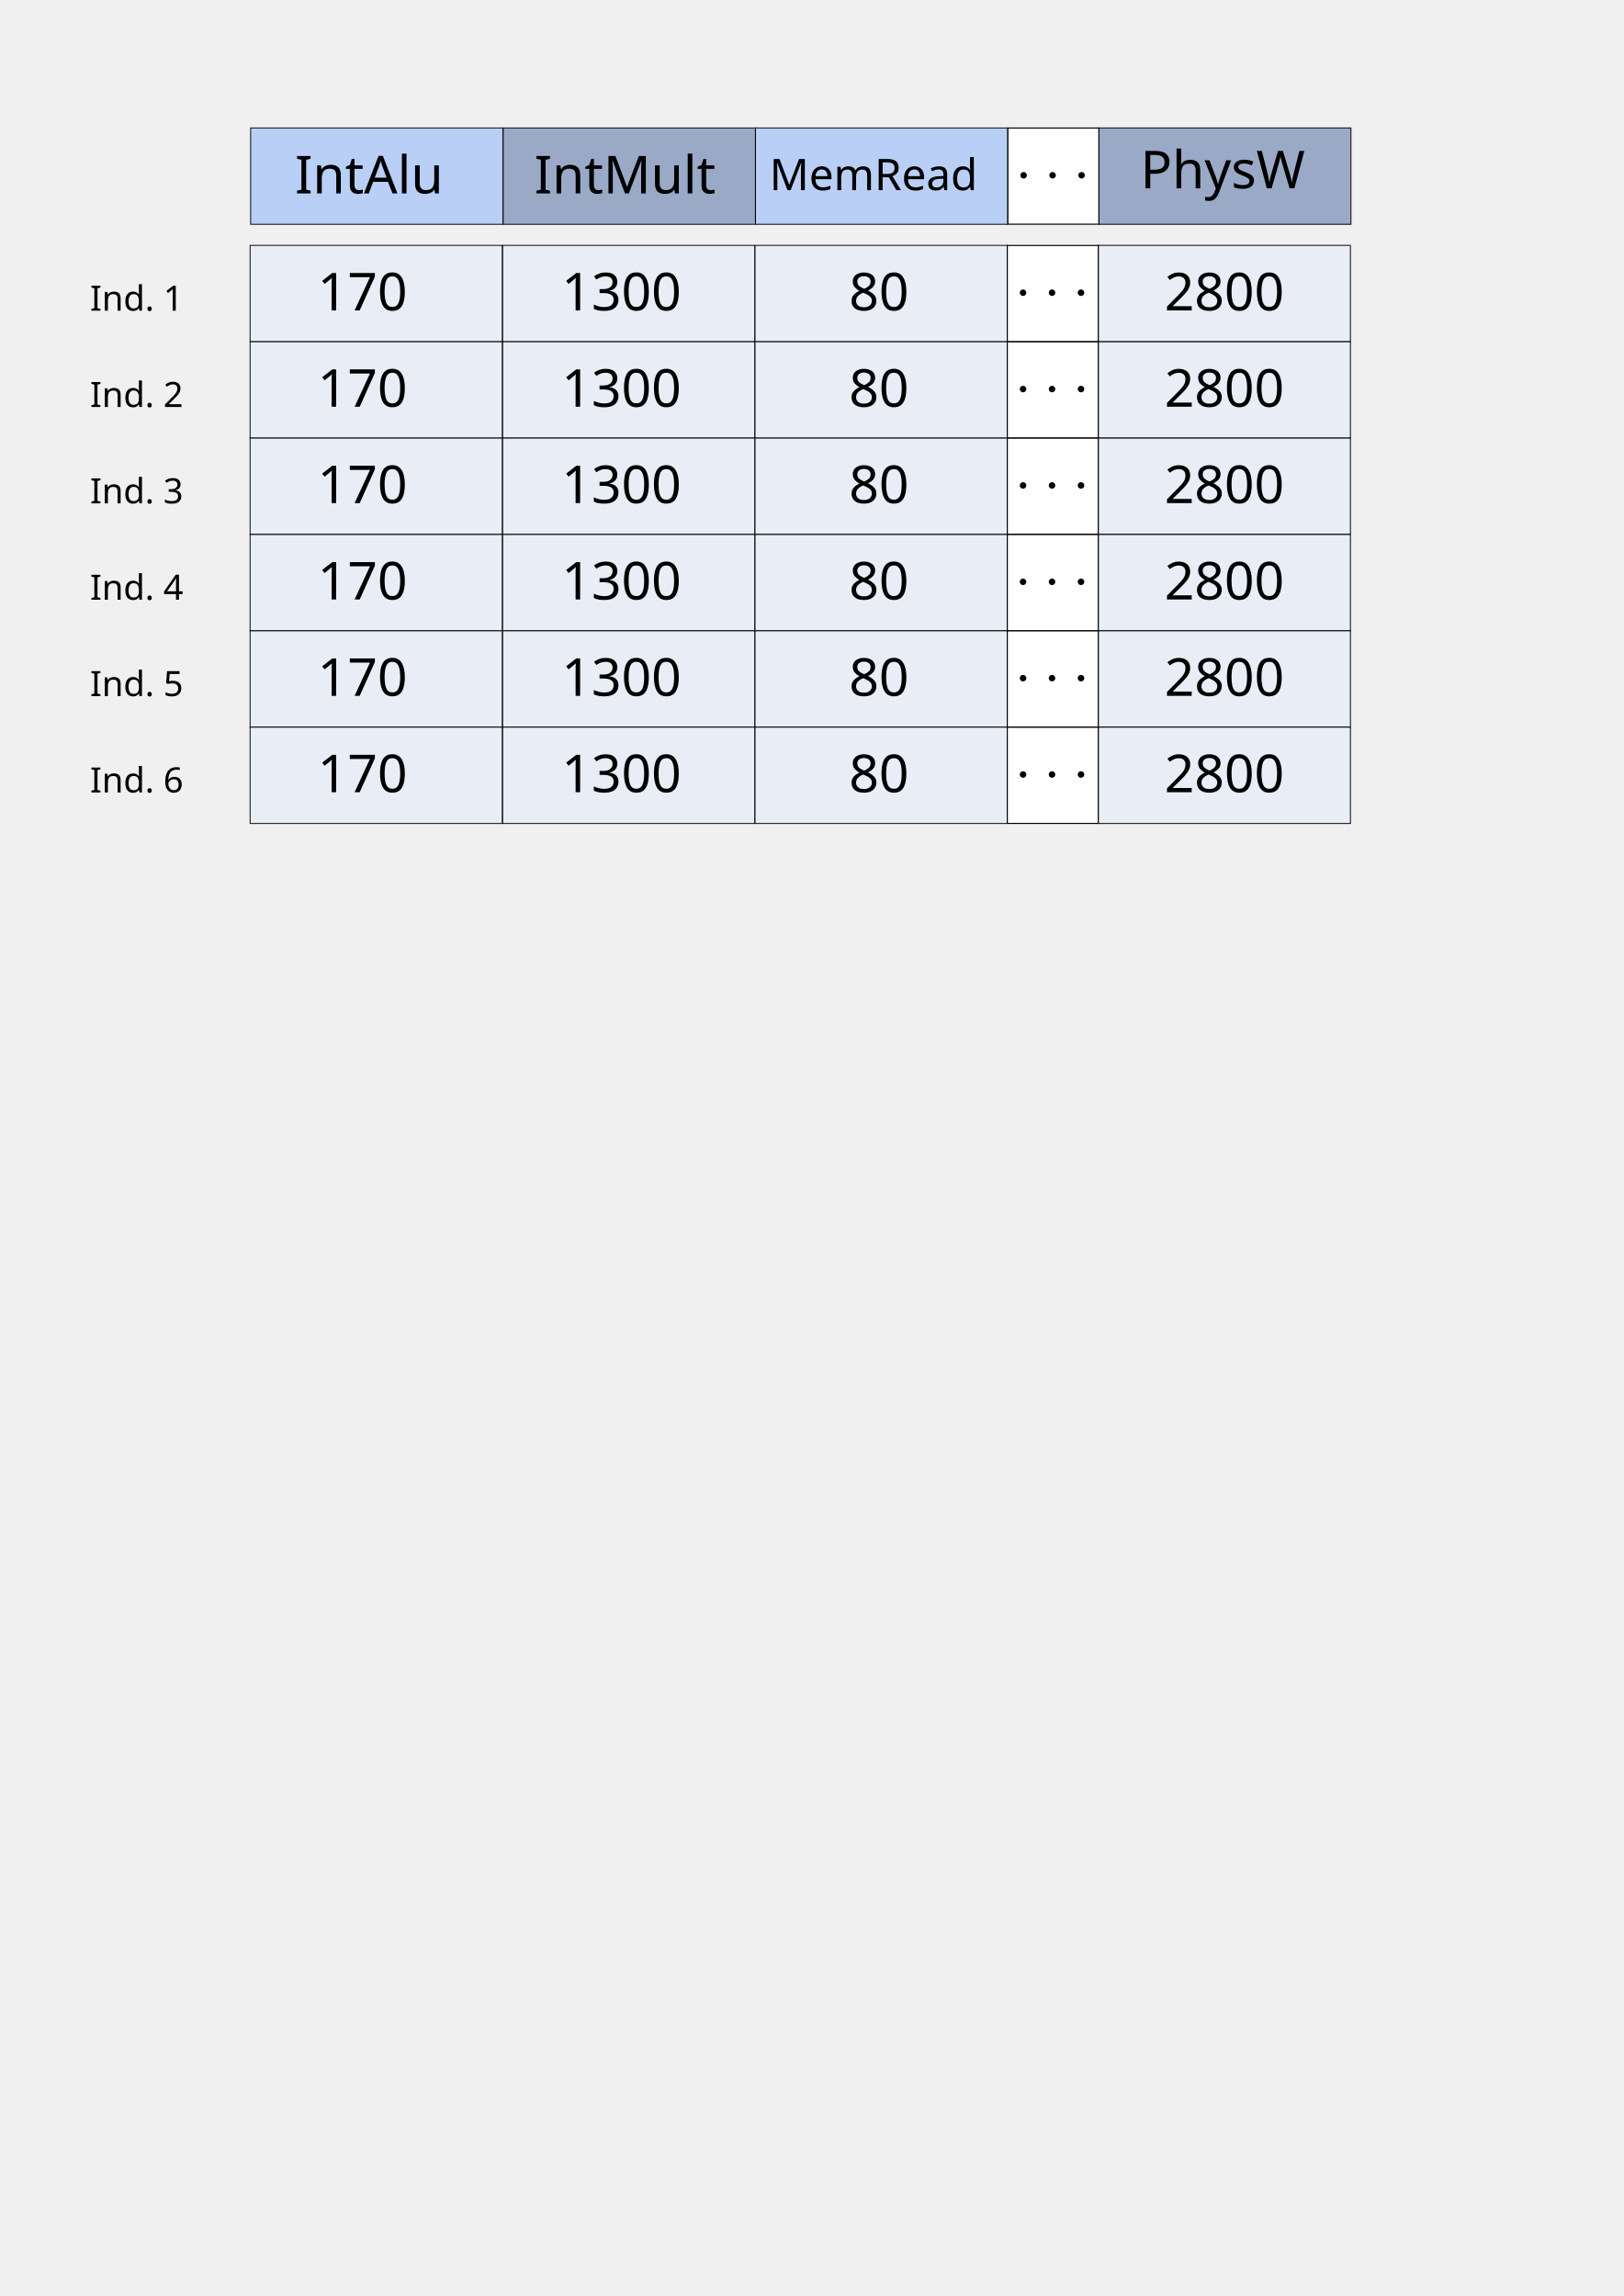
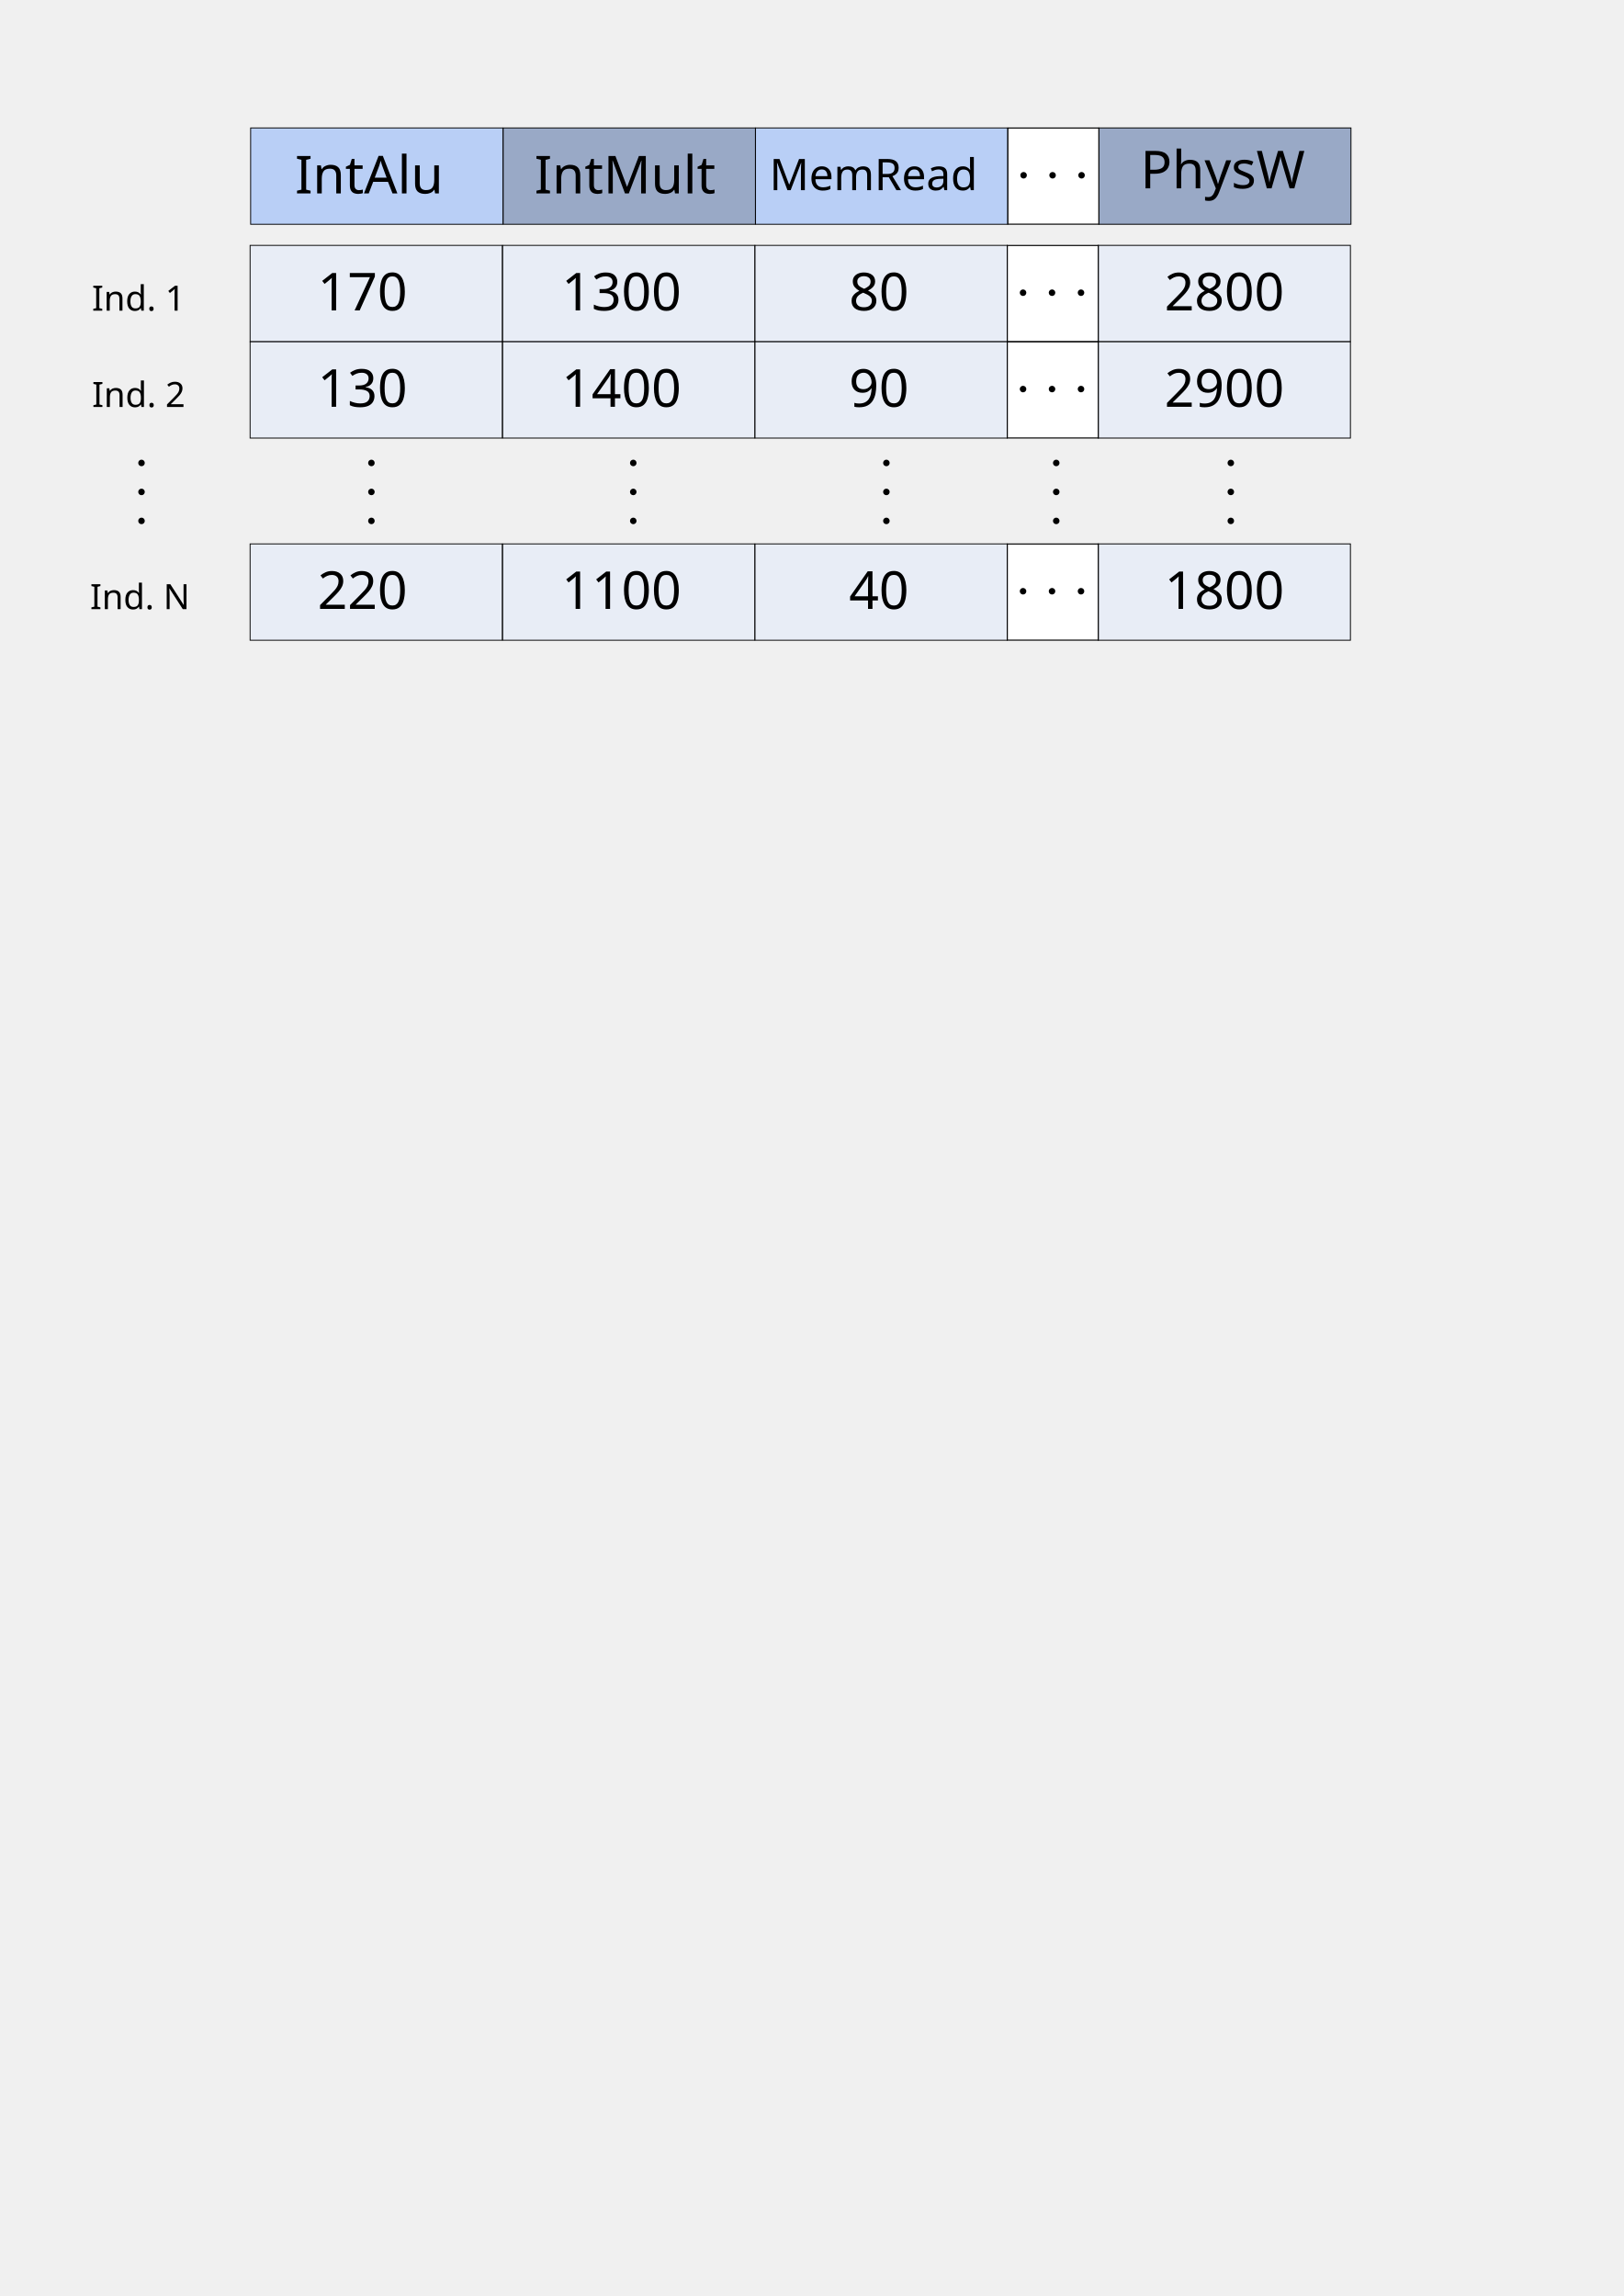
<svg xmlns="http://www.w3.org/2000/svg" width="744.094" height="1052.362" id="svg2" version="1.1">
  <defs id="defs4" />
  <g id="layer1">
    <g id="g4508">
      <rect y="112.461" x="114.611" height="44.159" width="115.587" id="rect3755-2" style="fill:#e6ecf7;fill-opacity:0.816;fill-rule:evenodd;stroke:#000000;stroke-width:0.4;stroke-linecap:butt;stroke-linejoin:miter;stroke-miterlimit:4;stroke-opacity:1;stroke-dasharray:none" />
      <text id="text3759-6" y="142.267" x="145.518" style="font-size:24px;font-style:normal;font-weight:normal;line-height:125%;letter-spacing:0px;word-spacing:0px;fill:#000000;fill-opacity:1;stroke:none;font-family:Sans" xml:space="preserve">
        <tspan y="142.267" x="145.518" id="tspan3761-8">170</tspan>
      </text>
      <rect y="112.46" x="230.34" height="44.159" width="115.587" id="rect3755-3-8" style="fill:#e6ecf7;fill-opacity:0.816;fill-rule:evenodd;stroke:#000000;stroke-width:0.4;stroke-linecap:butt;stroke-linejoin:miter;stroke-miterlimit:4;stroke-opacity:1;stroke-dasharray:none" />
      <text id="text3759-1-1" y="142.267" x="257.336" style="font-size:24px;font-style:normal;font-weight:normal;line-height:125%;letter-spacing:0px;word-spacing:0px;fill:#000000;fill-opacity:1;stroke:none;font-family:Sans" xml:space="preserve">
        <tspan y="142.267" x="257.336" id="tspan3761-3-3">1300</tspan>
      </text>
      <rect y="112.462" x="345.993" height="44.159" width="115.587" id="rect3755-0-2" style="fill:#e6ecf7;fill-opacity:0.816;fill-rule:evenodd;stroke:#000000;stroke-width:0.4;stroke-linecap:butt;stroke-linejoin:miter;stroke-miterlimit:4;stroke-opacity:1;stroke-dasharray:none" />
      <text id="text3759-10-6" y="142.267" x="389.08" style="font-size:24px;font-style:normal;font-weight:normal;line-height:125%;letter-spacing:0px;word-spacing:0px;fill:#000000;fill-opacity:1;stroke:none;font-family:Sans" xml:space="preserve">
        <tspan style="font-size:24px" y="142.267" x="389.08" id="tspan3761-2-7">80</tspan>
      </text>
      <rect y="112.458" x="503.271" height="44.159" width="115.587" id="rect3755-3-9-3" style="fill:#e6ecf7;fill-opacity:0.816;fill-rule:evenodd;stroke:#000000;stroke-width:0.413px;stroke-linecap:butt;stroke-linejoin:miter;stroke-opacity:1" />
      <text id="text3759-1-3-8" y="142.267" x="533.64" style="font-size:24px;font-style:normal;font-weight:normal;line-height:125%;letter-spacing:0px;word-spacing:0px;fill:#000000;fill-opacity:1;stroke:none;font-family:Sans" xml:space="preserve">
        <tspan y="142.267" x="533.64" id="tspan3761-3-0-4">2800</tspan>
      </text>
      <rect y="112.508" x="461.625" height="44.068" width="41.693" id="rect3826-9" style="fill:#ffffff;fill-rule:evenodd;stroke:#000000;stroke-width:0.492;stroke-linecap:butt;stroke-linejoin:miter;stroke-miterlimit:4;stroke-opacity:1;stroke-dasharray:none" />
      <path transform="translate(150.3327,-45.45115)" d="m 320,179.612 a 1.5,1.5 0 1 1 -3,0 1.5,1.5 0 1 1 3,0 z" id="path3834-36" style="fill:#000000;stroke-width:0.4;stroke-miterlimit:4;stroke-dasharray:none" />
      <path d="m 320,179.612 a 1.5,1.5 0 1 1 -3,0 1.5,1.5 0 1 1 3,0 z" id="path3834-9-9" style="fill:#000000;stroke-width:0.4;stroke-miterlimit:4;stroke-dasharray:none" transform="translate(163.614,-45.45115)" />
      <path d="m 320,179.612 a 1.5,1.5 0 1 1 -3,0 1.5,1.5 0 1 1 3,0 z" id="path3834-3-3" style="fill:#000000;stroke-width:0.4;stroke-miterlimit:4;stroke-dasharray:none" transform="translate(176.8952,-45.45115)" />
    </g>
    <g id="g4018" transform="translate(-0.2900314,0)">
      <rect y="58.634" x="115.151" height="44.159" width="115.587" id="rect3755" style="fill:#adc7f7;fill-opacity:0.816;fill-rule:evenodd;stroke:#000000;stroke-width:0.4;stroke-linecap:butt;stroke-linejoin:miter;stroke-miterlimit:4;stroke-opacity:1;stroke-dasharray:none" />
      <text id="text3759" y="88.643" x="135.452" style="font-size:24px;font-style:normal;font-weight:normal;line-height:125%;letter-spacing:0px;word-spacing:0px;fill:#000000;fill-opacity:1;stroke:none;font-family:Sans" xml:space="preserve">
        <tspan y="88.643" x="135.452" id="tspan3761">IntAlu</tspan>
      </text>
      <rect y="58.633" x="230.881" height="44.159" width="115.587" id="rect3755-3" style="fill:#8699bd;fill-opacity:0.816;fill-rule:evenodd;stroke:#000000;stroke-width:0.4;stroke-linecap:butt;stroke-linejoin:miter;stroke-miterlimit:4;stroke-opacity:1;stroke-dasharray:none" />
      <text id="text3759-1" y="88.643" x="245.17" style="font-size:24px;font-style:normal;font-weight:normal;line-height:125%;letter-spacing:0px;word-spacing:0px;fill:#000000;fill-opacity:1;stroke:none;font-family:Sans" xml:space="preserve">
        <tspan y="88.643" x="245.17" id="tspan3761-3">IntMult</tspan>
      </text>
      <rect y="58.634" x="346.534" height="44.159" width="115.587" id="rect3755-0" style="fill:#adc7f7;fill-opacity:0.816;fill-rule:evenodd;stroke:#000000;stroke-width:0.4;stroke-linecap:butt;stroke-linejoin:miter;stroke-miterlimit:4;stroke-opacity:1;stroke-dasharray:none" />
      <text id="text3759-10" y="87.152" x="352.914" style="font-size:24px;font-style:normal;font-weight:normal;line-height:125%;letter-spacing:0px;word-spacing:0px;fill:#000000;fill-opacity:1;stroke:none;font-family:Sans" xml:space="preserve">
        <tspan style="font-size:20px" y="87.152" x="352.914" id="tspan3761-2">MemRead</tspan>
      </text>
      <rect y="58.631" x="503.812" height="44.159" width="115.587" id="rect3755-3-9" style="fill:#8699bd;fill-opacity:0.816;fill-rule:evenodd;stroke:#000000;stroke-width:0.413px;stroke-linecap:butt;stroke-linejoin:miter;stroke-opacity:1" />
      <rect y="58.68" x="462.166" height="44.068" width="41.693" id="rect3826" style="fill:#ffffff;fill-rule:evenodd;stroke:#000000;stroke-width:0.492;stroke-linecap:butt;stroke-linejoin:miter;stroke-miterlimit:4;stroke-opacity:1;stroke-dasharray:none" />
      <path transform="translate(150.8736,-99.27878)" d="m 320,179.612 c 0,0.828 -0.672,1.5 -1.5,1.5 -0.828,0 -1.5,-0.672 -1.5,-1.5 0,-0.828 0.672,-1.5 1.5,-1.5 0.828,0 1.5,0.672 1.5,1.5 z" id="path3834" style="fill:#000000;stroke-width:0.4;stroke-miterlimit:4;stroke-dasharray:none" />
      <path d="m 320,179.612 c 0,0.828 -0.672,1.5 -1.5,1.5 -0.828,0 -1.5,-0.672 -1.5,-1.5 0,-0.828 0.672,-1.5 1.5,-1.5 0.828,0 1.5,0.672 1.5,1.5 z" id="path3834-9" style="fill:#000000;stroke-width:0.4;stroke-miterlimit:4;stroke-dasharray:none" transform="translate(164.1549,-99.27878)" />
      <path d="m 320,179.612 c 0,0.828 -0.672,1.5 -1.5,1.5 -0.828,0 -1.5,-0.672 -1.5,-1.5 0,-0.828 0.672,-1.5 1.5,-1.5 0.828,0 1.5,0.672 1.5,1.5 z" id="path3834-3" style="fill:#000000;stroke-width:0.4;stroke-miterlimit:4;stroke-dasharray:none" transform="translate(177.4361,-99.27878)" />
      <text id="text3759-1-9" y="86.317" x="522.918" style="font-size:24px;font-style:normal;font-weight:normal;line-height:125%;letter-spacing:0px;word-spacing:0px;fill:#000000;fill-opacity:1;stroke:none;font-family:Sans" xml:space="preserve">
        <tspan y="86.317" x="522.918" id="tspan3761-3-2">PhysW</tspan>
      </text>
    </g>
-     <g transform="translate(-0.2508551,44.16863)" id="g4058-1">
-       <rect y="112.461" x="114.861" height="44.159" width="115.587" id="rect3755-2-2" style="fill:#e6ecf7;fill-opacity:0.816;fill-rule:evenodd;stroke:#000000;stroke-width:0.4;stroke-linecap:butt;stroke-linejoin:miter;stroke-miterlimit:4;stroke-opacity:1;stroke-dasharray:none" />
-       <text id="text3759-6-2" y="142.267" x="145.769" style="font-size:24px;font-style:normal;font-weight:normal;line-height:125%;letter-spacing:0px;word-spacing:0px;fill:#000000;fill-opacity:1;stroke:none;font-family:Sans" xml:space="preserve">
-         <tspan y="142.267" x="145.769" id="tspan3761-8-4">170</tspan>
+     <g id="g3166">
+       <rect y="156.63" x="114.611" height="44.159" width="115.587" id="rect3755-2-2" style="fill:#e6ecf7;fill-opacity:0.816;fill-rule:evenodd;stroke:#000000;stroke-width:0.4;stroke-linecap:butt;stroke-linejoin:miter;stroke-miterlimit:4;stroke-opacity:1;stroke-dasharray:none" />
+       <text id="text3759-6-2" y="186.436" x="145.518" style="font-size:24px;font-style:normal;font-weight:normal;line-height:125%;letter-spacing:0px;word-spacing:0px;fill:#000000;fill-opacity:1;stroke:none;font-family:Sans" xml:space="preserve">
+         <tspan y="186.436" x="145.518" id="tspan3761-8-4">130</tspan>
      </text>
-       <rect y="112.46" x="230.591" height="44.159" width="115.587" id="rect3755-3-8-1" style="fill:#e6ecf7;fill-opacity:0.816;fill-rule:evenodd;stroke:#000000;stroke-width:0.4;stroke-linecap:butt;stroke-linejoin:miter;stroke-miterlimit:4;stroke-opacity:1;stroke-dasharray:none" />
-       <text id="text3759-1-1-6" y="142.267" x="257.587" style="font-size:24px;font-style:normal;font-weight:normal;line-height:125%;letter-spacing:0px;word-spacing:0px;fill:#000000;fill-opacity:1;stroke:none;font-family:Sans" xml:space="preserve">
-         <tspan y="142.267" x="257.587" id="tspan3761-3-3-5">1300</tspan>
+       <rect y="156.629" x="230.34" height="44.159" width="115.587" id="rect3755-3-8-1" style="fill:#e6ecf7;fill-opacity:0.816;fill-rule:evenodd;stroke:#000000;stroke-width:0.4;stroke-linecap:butt;stroke-linejoin:miter;stroke-miterlimit:4;stroke-opacity:1;stroke-dasharray:none" />
+       <text id="text3759-1-1-6" y="186.436" x="257.336" style="font-size:24px;font-style:normal;font-weight:normal;line-height:125%;letter-spacing:0px;word-spacing:0px;fill:#000000;fill-opacity:1;stroke:none;font-family:Sans" xml:space="preserve">
+         <tspan y="186.436" x="257.336" id="tspan3761-3-3-5">1400</tspan>
      </text>
-       <rect y="112.462" x="346.244" height="44.159" width="115.587" id="rect3755-0-2-4" style="fill:#e6ecf7;fill-opacity:0.816;fill-rule:evenodd;stroke:#000000;stroke-width:0.4;stroke-linecap:butt;stroke-linejoin:miter;stroke-miterlimit:4;stroke-opacity:1;stroke-dasharray:none" />
-       <text id="text3759-10-6-1" y="142.267" x="389.331" style="font-size:24px;font-style:normal;font-weight:normal;line-height:125%;letter-spacing:0px;word-spacing:0px;fill:#000000;fill-opacity:1;stroke:none;font-family:Sans" xml:space="preserve">
-         <tspan style="font-size:24px" y="142.267" x="389.331" id="tspan3761-2-7-2">80</tspan>
+       <rect y="156.631" x="345.993" height="44.159" width="115.587" id="rect3755-0-2-4" style="fill:#e6ecf7;fill-opacity:0.816;fill-rule:evenodd;stroke:#000000;stroke-width:0.4;stroke-linecap:butt;stroke-linejoin:miter;stroke-miterlimit:4;stroke-opacity:1;stroke-dasharray:none" />
+       <text id="text3759-10-6-1" y="186.436" x="389.08" style="font-size:24px;font-style:normal;font-weight:normal;line-height:125%;letter-spacing:0px;word-spacing:0px;fill:#000000;fill-opacity:1;stroke:none;font-family:Sans" xml:space="preserve">
+         <tspan style="font-size:24px" y="186.436" x="389.08" id="tspan3761-2-7-2">90</tspan>
      </text>
-       <rect y="112.458" x="503.522" height="44.159" width="115.587" id="rect3755-3-9-3-5" style="fill:#e6ecf7;fill-opacity:0.816;fill-rule:evenodd;stroke:#000000;stroke-width:0.413px;stroke-linecap:butt;stroke-linejoin:miter;stroke-opacity:1" />
-       <text id="text3759-1-3-8-4" y="142.267" x="533.891" style="font-size:24px;font-style:normal;font-weight:normal;line-height:125%;letter-spacing:0px;word-spacing:0px;fill:#000000;fill-opacity:1;stroke:none;font-family:Sans" xml:space="preserve">
-         <tspan y="142.267" x="533.891" id="tspan3761-3-0-4-3">2800</tspan>
+       <rect y="156.627" x="503.271" height="44.159" width="115.587" id="rect3755-3-9-3-5" style="fill:#e6ecf7;fill-opacity:0.816;fill-rule:evenodd;stroke:#000000;stroke-width:0.413px;stroke-linecap:butt;stroke-linejoin:miter;stroke-opacity:1" />
+       <text id="text3759-1-3-8-4" y="186.436" x="533.64" style="font-size:24px;font-style:normal;font-weight:normal;line-height:125%;letter-spacing:0px;word-spacing:0px;fill:#000000;fill-opacity:1;stroke:none;font-family:Sans" xml:space="preserve">
+         <tspan y="186.436" x="533.64" id="tspan3761-3-0-4-3">2900</tspan>
      </text>
-       <rect y="112.508" x="461.876" height="44.068" width="41.693" id="rect3826-9-7" style="fill:#ffffff;fill-rule:evenodd;stroke:#000000;stroke-width:0.492;stroke-linecap:butt;stroke-linejoin:miter;stroke-miterlimit:4;stroke-opacity:1;stroke-dasharray:none" />
-       <path transform="translate(150.5836,-45.45115)" d="m 320,179.612 c 0,0.828 -0.672,1.5 -1.5,1.5 -0.828,0 -1.5,-0.672 -1.5,-1.5 0,-0.828 0.672,-1.5 1.5,-1.5 0.828,0 1.5,0.672 1.5,1.5 z" id="path3834-36-3" style="fill:#000000;stroke-width:0.4;stroke-miterlimit:4;stroke-dasharray:none" />
-       <path d="m 320,179.612 c 0,0.828 -0.672,1.5 -1.5,1.5 -0.828,0 -1.5,-0.672 -1.5,-1.5 0,-0.828 0.672,-1.5 1.5,-1.5 0.828,0 1.5,0.672 1.5,1.5 z" id="path3834-9-9-7" style="fill:#000000;stroke-width:0.4;stroke-miterlimit:4;stroke-dasharray:none" transform="translate(163.8648,-45.45115)" />
-       <path d="m 320,179.612 c 0,0.828 -0.672,1.5 -1.5,1.5 -0.828,0 -1.5,-0.672 -1.5,-1.5 0,-0.828 0.672,-1.5 1.5,-1.5 0.828,0 1.5,0.672 1.5,1.5 z" id="path3834-3-3-4" style="fill:#000000;stroke-width:0.4;stroke-miterlimit:4;stroke-dasharray:none" transform="translate(177.1461,-45.45115)" />
+       <rect y="156.677" x="461.625" height="44.068" width="41.693" id="rect3826-9-7" style="fill:#ffffff;fill-rule:evenodd;stroke:#000000;stroke-width:0.492;stroke-linecap:butt;stroke-linejoin:miter;stroke-miterlimit:4;stroke-opacity:1;stroke-dasharray:none" />
+       <path transform="translate(150.3327,-1.282521)" d="m 320,179.612 a 1.5,1.5 0 1 1 -3,0 1.5,1.5 0 1 1 3,0 z" id="path3834-36-3" style="fill:#000000;stroke-width:0.4;stroke-miterlimit:4;stroke-dasharray:none" />
+       <path d="m 320,179.612 a 1.5,1.5 0 1 1 -3,0 1.5,1.5 0 1 1 3,0 z" id="path3834-9-9-7" style="fill:#000000;stroke-width:0.4;stroke-miterlimit:4;stroke-dasharray:none" transform="translate(163.614,-1.282521)" />
+       <path d="m 320,179.612 a 1.5,1.5 0 1 1 -3,0 1.5,1.5 0 1 1 3,0 z" id="path3834-3-3-4" style="fill:#000000;stroke-width:0.4;stroke-miterlimit:4;stroke-dasharray:none" transform="translate(176.8952,-1.282521)" />
    </g>
-     <g transform="translate(-0.2508551,88.33874)" id="g4058-2">
-       <rect y="112.461" x="114.861" height="44.159" width="115.587" id="rect3755-2-4" style="fill:#e6ecf7;fill-opacity:0.816;fill-rule:evenodd;stroke:#000000;stroke-width:0.4;stroke-linecap:butt;stroke-linejoin:miter;stroke-miterlimit:4;stroke-opacity:1;stroke-dasharray:none" />
-       <text id="text3759-6-8" y="142.267" x="145.769" style="font-size:24px;font-style:normal;font-weight:normal;line-height:125%;letter-spacing:0px;word-spacing:0px;fill:#000000;fill-opacity:1;stroke:none;font-family:Sans" xml:space="preserve">
-         <tspan y="142.267" x="145.769" id="tspan3761-8-8">170</tspan>
-       </text>
-       <rect y="112.46" x="230.591" height="44.159" width="115.587" id="rect3755-3-8-0" style="fill:#e6ecf7;fill-opacity:0.816;fill-rule:evenodd;stroke:#000000;stroke-width:0.4;stroke-linecap:butt;stroke-linejoin:miter;stroke-miterlimit:4;stroke-opacity:1;stroke-dasharray:none" />
-       <text id="text3759-1-1-4" y="142.267" x="257.587" style="font-size:24px;font-style:normal;font-weight:normal;line-height:125%;letter-spacing:0px;word-spacing:0px;fill:#000000;fill-opacity:1;stroke:none;font-family:Sans" xml:space="preserve">
-         <tspan y="142.267" x="257.587" id="tspan3761-3-3-52">1300</tspan>
-       </text>
-       <rect y="112.462" x="346.244" height="44.159" width="115.587" id="rect3755-0-2-5" style="fill:#e6ecf7;fill-opacity:0.816;fill-rule:evenodd;stroke:#000000;stroke-width:0.4;stroke-linecap:butt;stroke-linejoin:miter;stroke-miterlimit:4;stroke-opacity:1;stroke-dasharray:none" />
-       <text id="text3759-10-6-0" y="142.267" x="389.331" style="font-size:24px;font-style:normal;font-weight:normal;line-height:125%;letter-spacing:0px;word-spacing:0px;fill:#000000;fill-opacity:1;stroke:none;font-family:Sans" xml:space="preserve">
-         <tspan style="font-size:24px" y="142.267" x="389.331" id="tspan3761-2-7-23">80</tspan>
-       </text>
-       <rect y="112.458" x="503.522" height="44.159" width="115.587" id="rect3755-3-9-3-8" style="fill:#e6ecf7;fill-opacity:0.816;fill-rule:evenodd;stroke:#000000;stroke-width:0.413px;stroke-linecap:butt;stroke-linejoin:miter;stroke-opacity:1" />
-       <text id="text3759-1-3-8-7" y="142.267" x="533.891" style="font-size:24px;font-style:normal;font-weight:normal;line-height:125%;letter-spacing:0px;word-spacing:0px;fill:#000000;fill-opacity:1;stroke:none;font-family:Sans" xml:space="preserve">
-         <tspan y="142.267" x="533.891" id="tspan3761-3-0-4-4">2800</tspan>
-       </text>
-       <rect y="112.508" x="461.876" height="44.068" width="41.693" id="rect3826-9-3" style="fill:#ffffff;fill-rule:evenodd;stroke:#000000;stroke-width:0.492;stroke-linecap:butt;stroke-linejoin:miter;stroke-miterlimit:4;stroke-opacity:1;stroke-dasharray:none" />
-       <path transform="translate(150.5836,-45.45115)" d="m 320,179.612 c 0,0.828 -0.672,1.5 -1.5,1.5 -0.828,0 -1.5,-0.672 -1.5,-1.5 0,-0.828 0.672,-1.5 1.5,-1.5 0.828,0 1.5,0.672 1.5,1.5 z" id="path3834-36-9" style="fill:#000000;stroke-width:0.4;stroke-miterlimit:4;stroke-dasharray:none" />
-       <path d="m 320,179.612 c 0,0.828 -0.672,1.5 -1.5,1.5 -0.828,0 -1.5,-0.672 -1.5,-1.5 0,-0.828 0.672,-1.5 1.5,-1.5 0.828,0 1.5,0.672 1.5,1.5 z" id="path3834-9-9-1" style="fill:#000000;stroke-width:0.4;stroke-miterlimit:4;stroke-dasharray:none" transform="translate(163.8648,-45.45115)" />
-       <path d="m 320,179.612 c 0,0.828 -0.672,1.5 -1.5,1.5 -0.828,0 -1.5,-0.672 -1.5,-1.5 0,-0.828 0.672,-1.5 1.5,-1.5 0.828,0 1.5,0.672 1.5,1.5 z" id="path3834-3-3-6" style="fill:#000000;stroke-width:0.4;stroke-miterlimit:4;stroke-dasharray:none" transform="translate(177.1461,-45.45115)" />
-     </g>
-     <g transform="translate(-0.2508551,132.5074)" id="g4058-1-6">
-       <rect y="112.461" x="114.861" height="44.159" width="115.587" id="rect3755-2-2-6" style="fill:#e6ecf7;fill-opacity:0.816;fill-rule:evenodd;stroke:#000000;stroke-width:0.4;stroke-linecap:butt;stroke-linejoin:miter;stroke-miterlimit:4;stroke-opacity:1;stroke-dasharray:none" />
-       <text id="text3759-6-2-0" y="142.267" x="145.769" style="font-size:24px;font-style:normal;font-weight:normal;line-height:125%;letter-spacing:0px;word-spacing:0px;fill:#000000;fill-opacity:1;stroke:none;font-family:Sans" xml:space="preserve">
-         <tspan y="142.267" x="145.769" id="tspan3761-8-4-9">170</tspan>
-       </text>
-       <rect y="112.46" x="230.591" height="44.159" width="115.587" id="rect3755-3-8-1-0" style="fill:#e6ecf7;fill-opacity:0.816;fill-rule:evenodd;stroke:#000000;stroke-width:0.4;stroke-linecap:butt;stroke-linejoin:miter;stroke-miterlimit:4;stroke-opacity:1;stroke-dasharray:none" />
-       <text id="text3759-1-1-6-7" y="142.267" x="257.587" style="font-size:24px;font-style:normal;font-weight:normal;line-height:125%;letter-spacing:0px;word-spacing:0px;fill:#000000;fill-opacity:1;stroke:none;font-family:Sans" xml:space="preserve">
-         <tspan y="142.267" x="257.587" id="tspan3761-3-3-5-4">1300</tspan>
-       </text>
-       <rect y="112.462" x="346.244" height="44.159" width="115.587" id="rect3755-0-2-4-6" style="fill:#e6ecf7;fill-opacity:0.816;fill-rule:evenodd;stroke:#000000;stroke-width:0.4;stroke-linecap:butt;stroke-linejoin:miter;stroke-miterlimit:4;stroke-opacity:1;stroke-dasharray:none" />
-       <text id="text3759-10-6-1-6" y="142.267" x="389.331" style="font-size:24px;font-style:normal;font-weight:normal;line-height:125%;letter-spacing:0px;word-spacing:0px;fill:#000000;fill-opacity:1;stroke:none;font-family:Sans" xml:space="preserve">
-         <tspan style="font-size:24px" y="142.267" x="389.331" id="tspan3761-2-7-2-7">80</tspan>
-       </text>
-       <rect y="112.458" x="503.522" height="44.159" width="115.587" id="rect3755-3-9-3-5-3" style="fill:#e6ecf7;fill-opacity:0.816;fill-rule:evenodd;stroke:#000000;stroke-width:0.413px;stroke-linecap:butt;stroke-linejoin:miter;stroke-opacity:1" />
-       <text id="text3759-1-3-8-4-0" y="142.267" x="533.891" style="font-size:24px;font-style:normal;font-weight:normal;line-height:125%;letter-spacing:0px;word-spacing:0px;fill:#000000;fill-opacity:1;stroke:none;font-family:Sans" xml:space="preserve">
-         <tspan y="142.267" x="533.891" id="tspan3761-3-0-4-3-1">2800</tspan>
-       </text>
-       <rect y="112.508" x="461.876" height="44.068" width="41.693" id="rect3826-9-7-9" style="fill:#ffffff;fill-rule:evenodd;stroke:#000000;stroke-width:0.492;stroke-linecap:butt;stroke-linejoin:miter;stroke-miterlimit:4;stroke-opacity:1;stroke-dasharray:none" />
-       <path transform="translate(150.5836,-45.45115)" d="m 320,179.612 c 0,0.828 -0.672,1.5 -1.5,1.5 -0.828,0 -1.5,-0.672 -1.5,-1.5 0,-0.828 0.672,-1.5 1.5,-1.5 0.828,0 1.5,0.672 1.5,1.5 z" id="path3834-36-3-0" style="fill:#000000;stroke-width:0.4;stroke-miterlimit:4;stroke-dasharray:none" />
-       <path d="m 320,179.612 c 0,0.828 -0.672,1.5 -1.5,1.5 -0.828,0 -1.5,-0.672 -1.5,-1.5 0,-0.828 0.672,-1.5 1.5,-1.5 0.828,0 1.5,0.672 1.5,1.5 z" id="path3834-9-9-7-1" style="fill:#000000;stroke-width:0.4;stroke-miterlimit:4;stroke-dasharray:none" transform="translate(163.8648,-45.45115)" />
-       <path d="m 320,179.612 c 0,0.828 -0.672,1.5 -1.5,1.5 -0.828,0 -1.5,-0.672 -1.5,-1.5 0,-0.828 0.672,-1.5 1.5,-1.5 0.828,0 1.5,0.672 1.5,1.5 z" id="path3834-3-3-4-0" style="fill:#000000;stroke-width:0.4;stroke-miterlimit:4;stroke-dasharray:none" transform="translate(177.1461,-45.45115)" />
-     </g>
-     <g transform="translate(-0.2508551,176.6618)" id="g4058-7">
-       <rect y="112.461" x="114.861" height="44.159" width="115.587" id="rect3755-2-9" style="fill:#e6ecf7;fill-opacity:0.816;fill-rule:evenodd;stroke:#000000;stroke-width:0.4;stroke-linecap:butt;stroke-linejoin:miter;stroke-miterlimit:4;stroke-opacity:1;stroke-dasharray:none" />
-       <text id="text3759-6-4" y="142.267" x="145.769" style="font-size:24px;font-style:normal;font-weight:normal;line-height:125%;letter-spacing:0px;word-spacing:0px;fill:#000000;fill-opacity:1;stroke:none;font-family:Sans" xml:space="preserve">
-         <tspan y="142.267" x="145.769" id="tspan3761-8-2">170</tspan>
-       </text>
-       <rect y="112.46" x="230.591" height="44.159" width="115.587" id="rect3755-3-8-9" style="fill:#e6ecf7;fill-opacity:0.816;fill-rule:evenodd;stroke:#000000;stroke-width:0.4;stroke-linecap:butt;stroke-linejoin:miter;stroke-miterlimit:4;stroke-opacity:1;stroke-dasharray:none" />
-       <text id="text3759-1-1-8" y="142.267" x="257.587" style="font-size:24px;font-style:normal;font-weight:normal;line-height:125%;letter-spacing:0px;word-spacing:0px;fill:#000000;fill-opacity:1;stroke:none;font-family:Sans" xml:space="preserve">
-         <tspan y="142.267" x="257.587" id="tspan3761-3-3-7">1300</tspan>
-       </text>
-       <rect y="112.462" x="346.244" height="44.159" width="115.587" id="rect3755-0-2-0" style="fill:#e6ecf7;fill-opacity:0.816;fill-rule:evenodd;stroke:#000000;stroke-width:0.4;stroke-linecap:butt;stroke-linejoin:miter;stroke-miterlimit:4;stroke-opacity:1;stroke-dasharray:none" />
-       <text id="text3759-10-6-5" y="142.267" x="389.331" style="font-size:24px;font-style:normal;font-weight:normal;line-height:125%;letter-spacing:0px;word-spacing:0px;fill:#000000;fill-opacity:1;stroke:none;font-family:Sans" xml:space="preserve">
-         <tspan style="font-size:24px" y="142.267" x="389.331" id="tspan3761-2-7-234">80</tspan>
-       </text>
-       <rect y="112.458" x="503.522" height="44.159" width="115.587" id="rect3755-3-9-3-59" style="fill:#e6ecf7;fill-opacity:0.816;fill-rule:evenodd;stroke:#000000;stroke-width:0.413px;stroke-linecap:butt;stroke-linejoin:miter;stroke-opacity:1" />
-       <text id="text3759-1-3-8-2" y="142.267" x="533.891" style="font-size:24px;font-style:normal;font-weight:normal;line-height:125%;letter-spacing:0px;word-spacing:0px;fill:#000000;fill-opacity:1;stroke:none;font-family:Sans" xml:space="preserve">
-         <tspan y="142.267" x="533.891" id="tspan3761-3-0-4-31">2800</tspan>
-       </text>
-       <rect y="112.508" x="461.876" height="44.068" width="41.693" id="rect3826-9-2" style="fill:#ffffff;fill-rule:evenodd;stroke:#000000;stroke-width:0.492;stroke-linecap:butt;stroke-linejoin:miter;stroke-miterlimit:4;stroke-opacity:1;stroke-dasharray:none" />
-       <path transform="translate(150.5836,-45.45115)" d="m 320,179.612 c 0,0.828 -0.672,1.5 -1.5,1.5 -0.828,0 -1.5,-0.672 -1.5,-1.5 0,-0.828 0.672,-1.5 1.5,-1.5 0.828,0 1.5,0.672 1.5,1.5 z" id="path3834-36-4" style="fill:#000000;stroke-width:0.4;stroke-miterlimit:4;stroke-dasharray:none" />
-       <path d="m 320,179.612 c 0,0.828 -0.672,1.5 -1.5,1.5 -0.828,0 -1.5,-0.672 -1.5,-1.5 0,-0.828 0.672,-1.5 1.5,-1.5 0.828,0 1.5,0.672 1.5,1.5 z" id="path3834-9-9-8" style="fill:#000000;stroke-width:0.4;stroke-miterlimit:4;stroke-dasharray:none" transform="translate(163.8648,-45.45115)" />
-       <path d="m 320,179.612 c 0,0.828 -0.672,1.5 -1.5,1.5 -0.828,0 -1.5,-0.672 -1.5,-1.5 0,-0.828 0.672,-1.5 1.5,-1.5 0.828,0 1.5,0.672 1.5,1.5 z" id="path3834-3-3-62" style="fill:#000000;stroke-width:0.4;stroke-miterlimit:4;stroke-dasharray:none" transform="translate(177.1461,-45.45115)" />
-     </g>
-     <g id="g4542">
+     <g id="g4542" transform="translate(0,-84)">
      <rect y="333.292" x="114.611" height="44.159" width="115.587" id="rect3755-2-2-5" style="fill:#e6ecf7;fill-opacity:0.816;fill-rule:evenodd;stroke:#000000;stroke-width:0.4;stroke-linecap:butt;stroke-linejoin:miter;stroke-miterlimit:4;stroke-opacity:1;stroke-dasharray:none" />
      <text id="text3759-6-2-5" y="363.098" x="145.518" style="font-size:24px;font-style:normal;font-weight:normal;line-height:125%;letter-spacing:0px;word-spacing:0px;fill:#000000;fill-opacity:1;stroke:none;font-family:Sans" xml:space="preserve">
-         <tspan y="363.098" x="145.518" id="tspan3761-8-4-4">170</tspan>
+         <tspan y="363.098" x="145.518" id="tspan3761-8-4-4">220</tspan>
      </text>
      <rect y="333.291" x="230.34" height="44.159" width="115.587" id="rect3755-3-8-1-8" style="fill:#e6ecf7;fill-opacity:0.816;fill-rule:evenodd;stroke:#000000;stroke-width:0.4;stroke-linecap:butt;stroke-linejoin:miter;stroke-miterlimit:4;stroke-opacity:1;stroke-dasharray:none" />
      <text id="text3759-1-1-6-5" y="363.098" x="257.336" style="font-size:24px;font-style:normal;font-weight:normal;line-height:125%;letter-spacing:0px;word-spacing:0px;fill:#000000;fill-opacity:1;stroke:none;font-family:Sans" xml:space="preserve">
-         <tspan y="363.098" x="257.336" id="tspan3761-3-3-5-49">1300</tspan>
+         <tspan y="363.098" x="257.336" id="tspan3761-3-3-5-49">1100</tspan>
      </text>
      <rect y="333.292" x="345.993" height="44.159" width="115.587" id="rect3755-0-2-4-7" style="fill:#e6ecf7;fill-opacity:0.816;fill-rule:evenodd;stroke:#000000;stroke-width:0.4;stroke-linecap:butt;stroke-linejoin:miter;stroke-miterlimit:4;stroke-opacity:1;stroke-dasharray:none" />
      <text id="text3759-10-6-1-3" y="363.098" x="389.08" style="font-size:24px;font-style:normal;font-weight:normal;line-height:125%;letter-spacing:0px;word-spacing:0px;fill:#000000;fill-opacity:1;stroke:none;font-family:Sans" xml:space="preserve">
-         <tspan style="font-size:24px" y="363.098" x="389.08" id="tspan3761-2-7-2-8">80</tspan>
+         <tspan style="font-size:24px" y="363.098" x="389.08" id="tspan3761-2-7-2-8">40</tspan>
      </text>
      <rect y="333.289" x="503.271" height="44.159" width="115.587" id="rect3755-3-9-3-5-35" style="fill:#e6ecf7;fill-opacity:0.816;fill-rule:evenodd;stroke:#000000;stroke-width:0.413px;stroke-linecap:butt;stroke-linejoin:miter;stroke-opacity:1" />
      <text id="text3759-1-3-8-4-01" y="363.098" x="533.64" style="font-size:24px;font-style:normal;font-weight:normal;line-height:125%;letter-spacing:0px;word-spacing:0px;fill:#000000;fill-opacity:1;stroke:none;font-family:Sans" xml:space="preserve">
-         <tspan y="363.098" x="533.64" id="tspan3761-3-0-4-3-3">2800</tspan>
+         <tspan y="363.098" x="533.64" id="tspan3761-3-0-4-3-3">1800</tspan>
      </text>
      <rect y="333.338" x="461.625" height="44.068" width="41.693" id="rect3826-9-7-0" style="fill:#ffffff;fill-rule:evenodd;stroke:#000000;stroke-width:0.492;stroke-linecap:butt;stroke-linejoin:miter;stroke-miterlimit:4;stroke-opacity:1;stroke-dasharray:none" />
-       <path transform="translate(150.3327,175.3793)" d="m 320,179.612 a 1.5,1.5 0 1 1 -3,0 1.5,1.5 0 1 1 3,0 z" id="path3834-36-3-6" style="fill:#000000;stroke-width:0.4;stroke-miterlimit:4;stroke-dasharray:none" />
-       <path d="m 320,179.612 a 1.5,1.5 0 1 1 -3,0 1.5,1.5 0 1 1 3,0 z" id="path3834-9-9-7-7" style="fill:#000000;stroke-width:0.4;stroke-miterlimit:4;stroke-dasharray:none" transform="translate(163.614,175.3793)" />
-       <path d="m 320,179.612 a 1.5,1.5 0 1 1 -3,0 1.5,1.5 0 1 1 3,0 z" id="path3834-3-3-4-5" style="fill:#000000;stroke-width:0.4;stroke-miterlimit:4;stroke-dasharray:none" transform="translate(176.8952,175.3793)" />
+       <path transform="translate(150.3327,175.3793)" d="m 320,179.612 c 0,0.828 -0.672,1.5 -1.5,1.5 -0.828,0 -1.5,-0.672 -1.5,-1.5 0,-0.828 0.672,-1.5 1.5,-1.5 0.828,0 1.5,0.672 1.5,1.5 z" id="path3834-36-3-6" style="fill:#000000;stroke-width:0.4;stroke-miterlimit:4;stroke-dasharray:none" />
+       <path d="m 320,179.612 c 0,0.828 -0.672,1.5 -1.5,1.5 -0.828,0 -1.5,-0.672 -1.5,-1.5 0,-0.828 0.672,-1.5 1.5,-1.5 0.828,0 1.5,0.672 1.5,1.5 z" id="path3834-9-9-7-7" style="fill:#000000;stroke-width:0.4;stroke-miterlimit:4;stroke-dasharray:none" transform="translate(163.614,175.3793)" />
+       <path d="m 320,179.612 c 0,0.828 -0.672,1.5 -1.5,1.5 -0.828,0 -1.5,-0.672 -1.5,-1.5 0,-0.828 0.672,-1.5 1.5,-1.5 0.828,0 1.5,0.672 1.5,1.5 z" id="path3834-3-3-4-5" style="fill:#000000;stroke-width:0.4;stroke-miterlimit:4;stroke-dasharray:none" transform="translate(176.8952,175.3793)" />
    </g>
    <text xml:space="preserve" style="font-size:18px;font-style:normal;font-weight:normal;line-height:125%;letter-spacing:0px;word-spacing:0px;fill:#000000;fill-opacity:1;stroke:none;font-family:Sans" x="41.012" y="133.123" id="text4425">
      <tspan id="tspan4427" x="41.012" y="133.123" />
    </text>
-     <text xml:space="preserve" style="font-size:16px;font-style:normal;font-weight:normal;line-height:125%;letter-spacing:0px;word-spacing:0px;fill:#000000;fill-opacity:1;stroke:none;font-family:Sans" x="41.254" y="142.381" id="text4429">
-       <tspan id="tspan4431" x="41.254" y="142.381">Ind. 1</tspan>
+     <text xml:space="preserve" style="font-size:16px;font-style:normal;font-weight:normal;line-height:125%;letter-spacing:0px;word-spacing:0px;fill:#000000;fill-opacity:1;stroke:none;font-family:Sans" x="42.102" y="142.381" id="text4429">
+       <tspan id="tspan4431" x="42.102" y="142.381">Ind. 1</tspan>
    </text>
-     <text xml:space="preserve" style="font-size:16px;font-style:normal;font-weight:normal;line-height:125%;letter-spacing:0px;word-spacing:0px;fill:#000000;fill-opacity:1;stroke:none;font-family:Sans" x="41.254" y="186.547" id="text4429-2">
-       <tspan id="tspan4431-2" x="41.254" y="186.547">Ind. 2</tspan>
+     <text xml:space="preserve" style="font-size:16px;font-style:normal;font-weight:normal;line-height:125%;letter-spacing:0px;word-spacing:0px;fill:#000000;fill-opacity:1;stroke:none;font-family:Sans" x="42.164" y="186.547" id="text4429-2">
+       <tspan id="tspan4431-2" x="42.164" y="186.547">Ind. 2</tspan>
    </text>
-     <text xml:space="preserve" style="font-size:16px;font-style:normal;font-weight:normal;line-height:125%;letter-spacing:0px;word-spacing:0px;fill:#000000;fill-opacity:1;stroke:none;font-family:Sans" x="41.254" y="230.713" id="text4429-4">
-       <tspan id="tspan4431-5" x="41.254" y="230.713">Ind. 3</tspan>
-     </text>
-     <text xml:space="preserve" style="font-size:16px;font-style:normal;font-weight:normal;line-height:125%;letter-spacing:0px;word-spacing:0px;fill:#000000;fill-opacity:1;stroke:none;font-family:Sans" x="41.254" y="319.045" id="text4429-5">
-       <tspan id="tspan4431-59" x="41.254" y="319.045">Ind. 5</tspan>
-     </text>
-     <text xml:space="preserve" style="font-size:16px;font-style:normal;font-weight:normal;line-height:125%;letter-spacing:0px;word-spacing:0px;fill:#000000;fill-opacity:1;stroke:none;font-family:Sans" x="41.254" y="363.211" id="text4429-1">
-       <tspan id="tspan4431-57" x="41.254" y="363.211">Ind. 6</tspan>
-     </text>
-     <text xml:space="preserve" style="font-size:16px;font-style:normal;font-weight:normal;line-height:125%;letter-spacing:0px;word-spacing:0px;fill:#000000;fill-opacity:1;stroke:none;font-family:Sans" x="41.254" y="274.879" id="text4429-3">
-       <tspan id="tspan4431-9" x="41.254" y="274.879">Ind. 4</tspan>
+     <text xml:space="preserve" style="font-size:16px;font-style:normal;font-weight:normal;line-height:125%;letter-spacing:0px;word-spacing:0px;fill:#000000;fill-opacity:1;stroke:none;font-family:Sans" x="41.254" y="279.211" id="text4429-1">
+       <tspan id="tspan4431-57" x="41.254" y="279.211">Ind. N</tspan>
    </text>
    <flowRoot xml:space="preserve" id="flowRoot4560" style="fill:black;stroke:none;stroke-opacity:1;stroke-width:1px;stroke-linejoin:miter;stroke-linecap:butt;fill-opacity:1;font-family:Sans;font-style:normal;font-weight:normal;font-size:16px;line-height:125%;letter-spacing:0px;word-spacing:0px">
      <flowRegion id="flowRegion4562">
        <rect id="rect4564" width="160" height="120" x="150" y="484.362" />
      </flowRegion>
      <flowPara id="flowPara4566" />
    </flowRoot>
+     <g id="g3184" transform="matrix(0,-1,1,0,-165.5145,336.4725)">
+       <path transform="translate(-220.7812,50.75)" d="m 320,179.612 c 0,0.828 -0.672,1.5 -1.5,1.5 -0.828,0 -1.5,-0.672 -1.5,-1.5 0,-0.828 0.672,-1.5 1.5,-1.5 0.828,0 1.5,0.672 1.5,1.5 z" id="path3834-36-3-5" style="fill:#000000;stroke-width:0.4;stroke-miterlimit:4;stroke-dasharray:none" />
+       <path d="m 320,179.612 c 0,0.828 -0.672,1.5 -1.5,1.5 -0.828,0 -1.5,-0.672 -1.5,-1.5 0,-0.828 0.672,-1.5 1.5,-1.5 0.828,0 1.5,0.672 1.5,1.5 z" id="path3834-9-9-7-4" style="fill:#000000;stroke-width:0.4;stroke-miterlimit:4;stroke-dasharray:none" transform="translate(-207.5,50.75)" />
+       <path d="m 320,179.612 c 0,0.828 -0.672,1.5 -1.5,1.5 -0.828,0 -1.5,-0.672 -1.5,-1.5 0,-0.828 0.672,-1.5 1.5,-1.5 0.828,0 1.5,0.672 1.5,1.5 z" id="path3834-3-3-4-3" style="fill:#000000;stroke-width:0.4;stroke-miterlimit:4;stroke-dasharray:none" transform="translate(-194.2188,50.75)" />
+     </g>
+     <g id="g3184-9" transform="matrix(0,-1,1,0,-60.1576,336.4725)">
+       <path transform="translate(-220.7812,50.75)" d="m 320,179.612 c 0,0.828 -0.672,1.5 -1.5,1.5 -0.828,0 -1.5,-0.672 -1.5,-1.5 0,-0.828 0.672,-1.5 1.5,-1.5 0.828,0 1.5,0.672 1.5,1.5 z" id="path3834-36-3-5-2" style="fill:#000000;stroke-width:0.4;stroke-miterlimit:4;stroke-dasharray:none" />
+       <path d="m 320,179.612 c 0,0.828 -0.672,1.5 -1.5,1.5 -0.828,0 -1.5,-0.672 -1.5,-1.5 0,-0.828 0.672,-1.5 1.5,-1.5 0.828,0 1.5,0.672 1.5,1.5 z" id="path3834-9-9-7-4-4" style="fill:#000000;stroke-width:0.4;stroke-miterlimit:4;stroke-dasharray:none" transform="translate(-207.5,50.75)" />
+       <path d="m 320,179.612 c 0,0.828 -0.672,1.5 -1.5,1.5 -0.828,0 -1.5,-0.672 -1.5,-1.5 0,-0.828 0.672,-1.5 1.5,-1.5 0.828,0 1.5,0.672 1.5,1.5 z" id="path3834-3-3-4-3-2" style="fill:#000000;stroke-width:0.4;stroke-miterlimit:4;stroke-dasharray:none" transform="translate(-194.2188,50.75)" />
+     </g>
+     <g id="g3184-8" transform="matrix(0,-1,1,0,59.8424,336.4725)">
+       <path transform="translate(-220.7812,50.75)" d="m 320,179.612 c 0,0.828 -0.672,1.5 -1.5,1.5 -0.828,0 -1.5,-0.672 -1.5,-1.5 0,-0.828 0.672,-1.5 1.5,-1.5 0.828,0 1.5,0.672 1.5,1.5 z" id="path3834-36-3-5-9" style="fill:#000000;stroke-width:0.4;stroke-miterlimit:4;stroke-dasharray:none" />
+       <path d="m 320,179.612 c 0,0.828 -0.672,1.5 -1.5,1.5 -0.828,0 -1.5,-0.672 -1.5,-1.5 0,-0.828 0.672,-1.5 1.5,-1.5 0.828,0 1.5,0.672 1.5,1.5 z" id="path3834-9-9-7-4-1" style="fill:#000000;stroke-width:0.4;stroke-miterlimit:4;stroke-dasharray:none" transform="translate(-207.5,50.75)" />
+       <path d="m 320,179.612 c 0,0.828 -0.672,1.5 -1.5,1.5 -0.828,0 -1.5,-0.672 -1.5,-1.5 0,-0.828 0.672,-1.5 1.5,-1.5 0.828,0 1.5,0.672 1.5,1.5 z" id="path3834-3-3-4-3-1" style="fill:#000000;stroke-width:0.4;stroke-miterlimit:4;stroke-dasharray:none" transform="translate(-194.2188,50.75)" />
+     </g>
+     <g id="g3184-3" transform="matrix(0,-1,1,0,175.8424,336.4725)">
+       <path transform="translate(-220.7812,50.75)" d="m 320,179.612 c 0,0.828 -0.672,1.5 -1.5,1.5 -0.828,0 -1.5,-0.672 -1.5,-1.5 0,-0.828 0.672,-1.5 1.5,-1.5 0.828,0 1.5,0.672 1.5,1.5 z" id="path3834-36-3-5-8" style="fill:#000000;stroke-width:0.4;stroke-miterlimit:4;stroke-dasharray:none" />
+       <path d="m 320,179.612 c 0,0.828 -0.672,1.5 -1.5,1.5 -0.828,0 -1.5,-0.672 -1.5,-1.5 0,-0.828 0.672,-1.5 1.5,-1.5 0.828,0 1.5,0.672 1.5,1.5 z" id="path3834-9-9-7-4-2" style="fill:#000000;stroke-width:0.4;stroke-miterlimit:4;stroke-dasharray:none" transform="translate(-207.5,50.75)" />
+       <path d="m 320,179.612 c 0,0.828 -0.672,1.5 -1.5,1.5 -0.828,0 -1.5,-0.672 -1.5,-1.5 0,-0.828 0.672,-1.5 1.5,-1.5 0.828,0 1.5,0.672 1.5,1.5 z" id="path3834-3-3-4-3-24" style="fill:#000000;stroke-width:0.4;stroke-miterlimit:4;stroke-dasharray:none" transform="translate(-194.2188,50.75)" />
+     </g>
+     <g id="g3184-2" transform="matrix(0,-1,1,0,253.683,336.4725)">
+       <path transform="translate(-220.7812,50.75)" d="m 320,179.612 c 0,0.828 -0.672,1.5 -1.5,1.5 -0.828,0 -1.5,-0.672 -1.5,-1.5 0,-0.828 0.672,-1.5 1.5,-1.5 0.828,0 1.5,0.672 1.5,1.5 z" id="path3834-36-3-5-3" style="fill:#000000;stroke-width:0.4;stroke-miterlimit:4;stroke-dasharray:none" />
+       <path d="m 320,179.612 c 0,0.828 -0.672,1.5 -1.5,1.5 -0.828,0 -1.5,-0.672 -1.5,-1.5 0,-0.828 0.672,-1.5 1.5,-1.5 0.828,0 1.5,0.672 1.5,1.5 z" id="path3834-9-9-7-4-9" style="fill:#000000;stroke-width:0.4;stroke-miterlimit:4;stroke-dasharray:none" transform="translate(-207.5,50.75)" />
+       <path d="m 320,179.612 c 0,0.828 -0.672,1.5 -1.5,1.5 -0.828,0 -1.5,-0.672 -1.5,-1.5 0,-0.828 0.672,-1.5 1.5,-1.5 0.828,0 1.5,0.672 1.5,1.5 z" id="path3834-3-3-4-3-7" style="fill:#000000;stroke-width:0.4;stroke-miterlimit:4;stroke-dasharray:none" transform="translate(-194.2188,50.75)" />
+     </g>
+     <g id="g3184-2-5" transform="matrix(0,-1,1,0,333.683,336.4725)">
+       <path transform="translate(-220.7812,50.75)" d="m 320,179.612 c 0,0.828 -0.672,1.5 -1.5,1.5 -0.828,0 -1.5,-0.672 -1.5,-1.5 0,-0.828 0.672,-1.5 1.5,-1.5 0.828,0 1.5,0.672 1.5,1.5 z" id="path3834-36-3-5-3-3" style="fill:#000000;stroke-width:0.4;stroke-miterlimit:4;stroke-dasharray:none" />
+       <path d="m 320,179.612 c 0,0.828 -0.672,1.5 -1.5,1.5 -0.828,0 -1.5,-0.672 -1.5,-1.5 0,-0.828 0.672,-1.5 1.5,-1.5 0.828,0 1.5,0.672 1.5,1.5 z" id="path3834-9-9-7-4-9-1" style="fill:#000000;stroke-width:0.4;stroke-miterlimit:4;stroke-dasharray:none" transform="translate(-207.5,50.75)" />
+       <path d="m 320,179.612 c 0,0.828 -0.672,1.5 -1.5,1.5 -0.828,0 -1.5,-0.672 -1.5,-1.5 0,-0.828 0.672,-1.5 1.5,-1.5 0.828,0 1.5,0.672 1.5,1.5 z" id="path3834-3-3-4-3-7-6" style="fill:#000000;stroke-width:0.4;stroke-miterlimit:4;stroke-dasharray:none" transform="translate(-194.2188,50.75)" />
+     </g>
  </g>
</svg>
